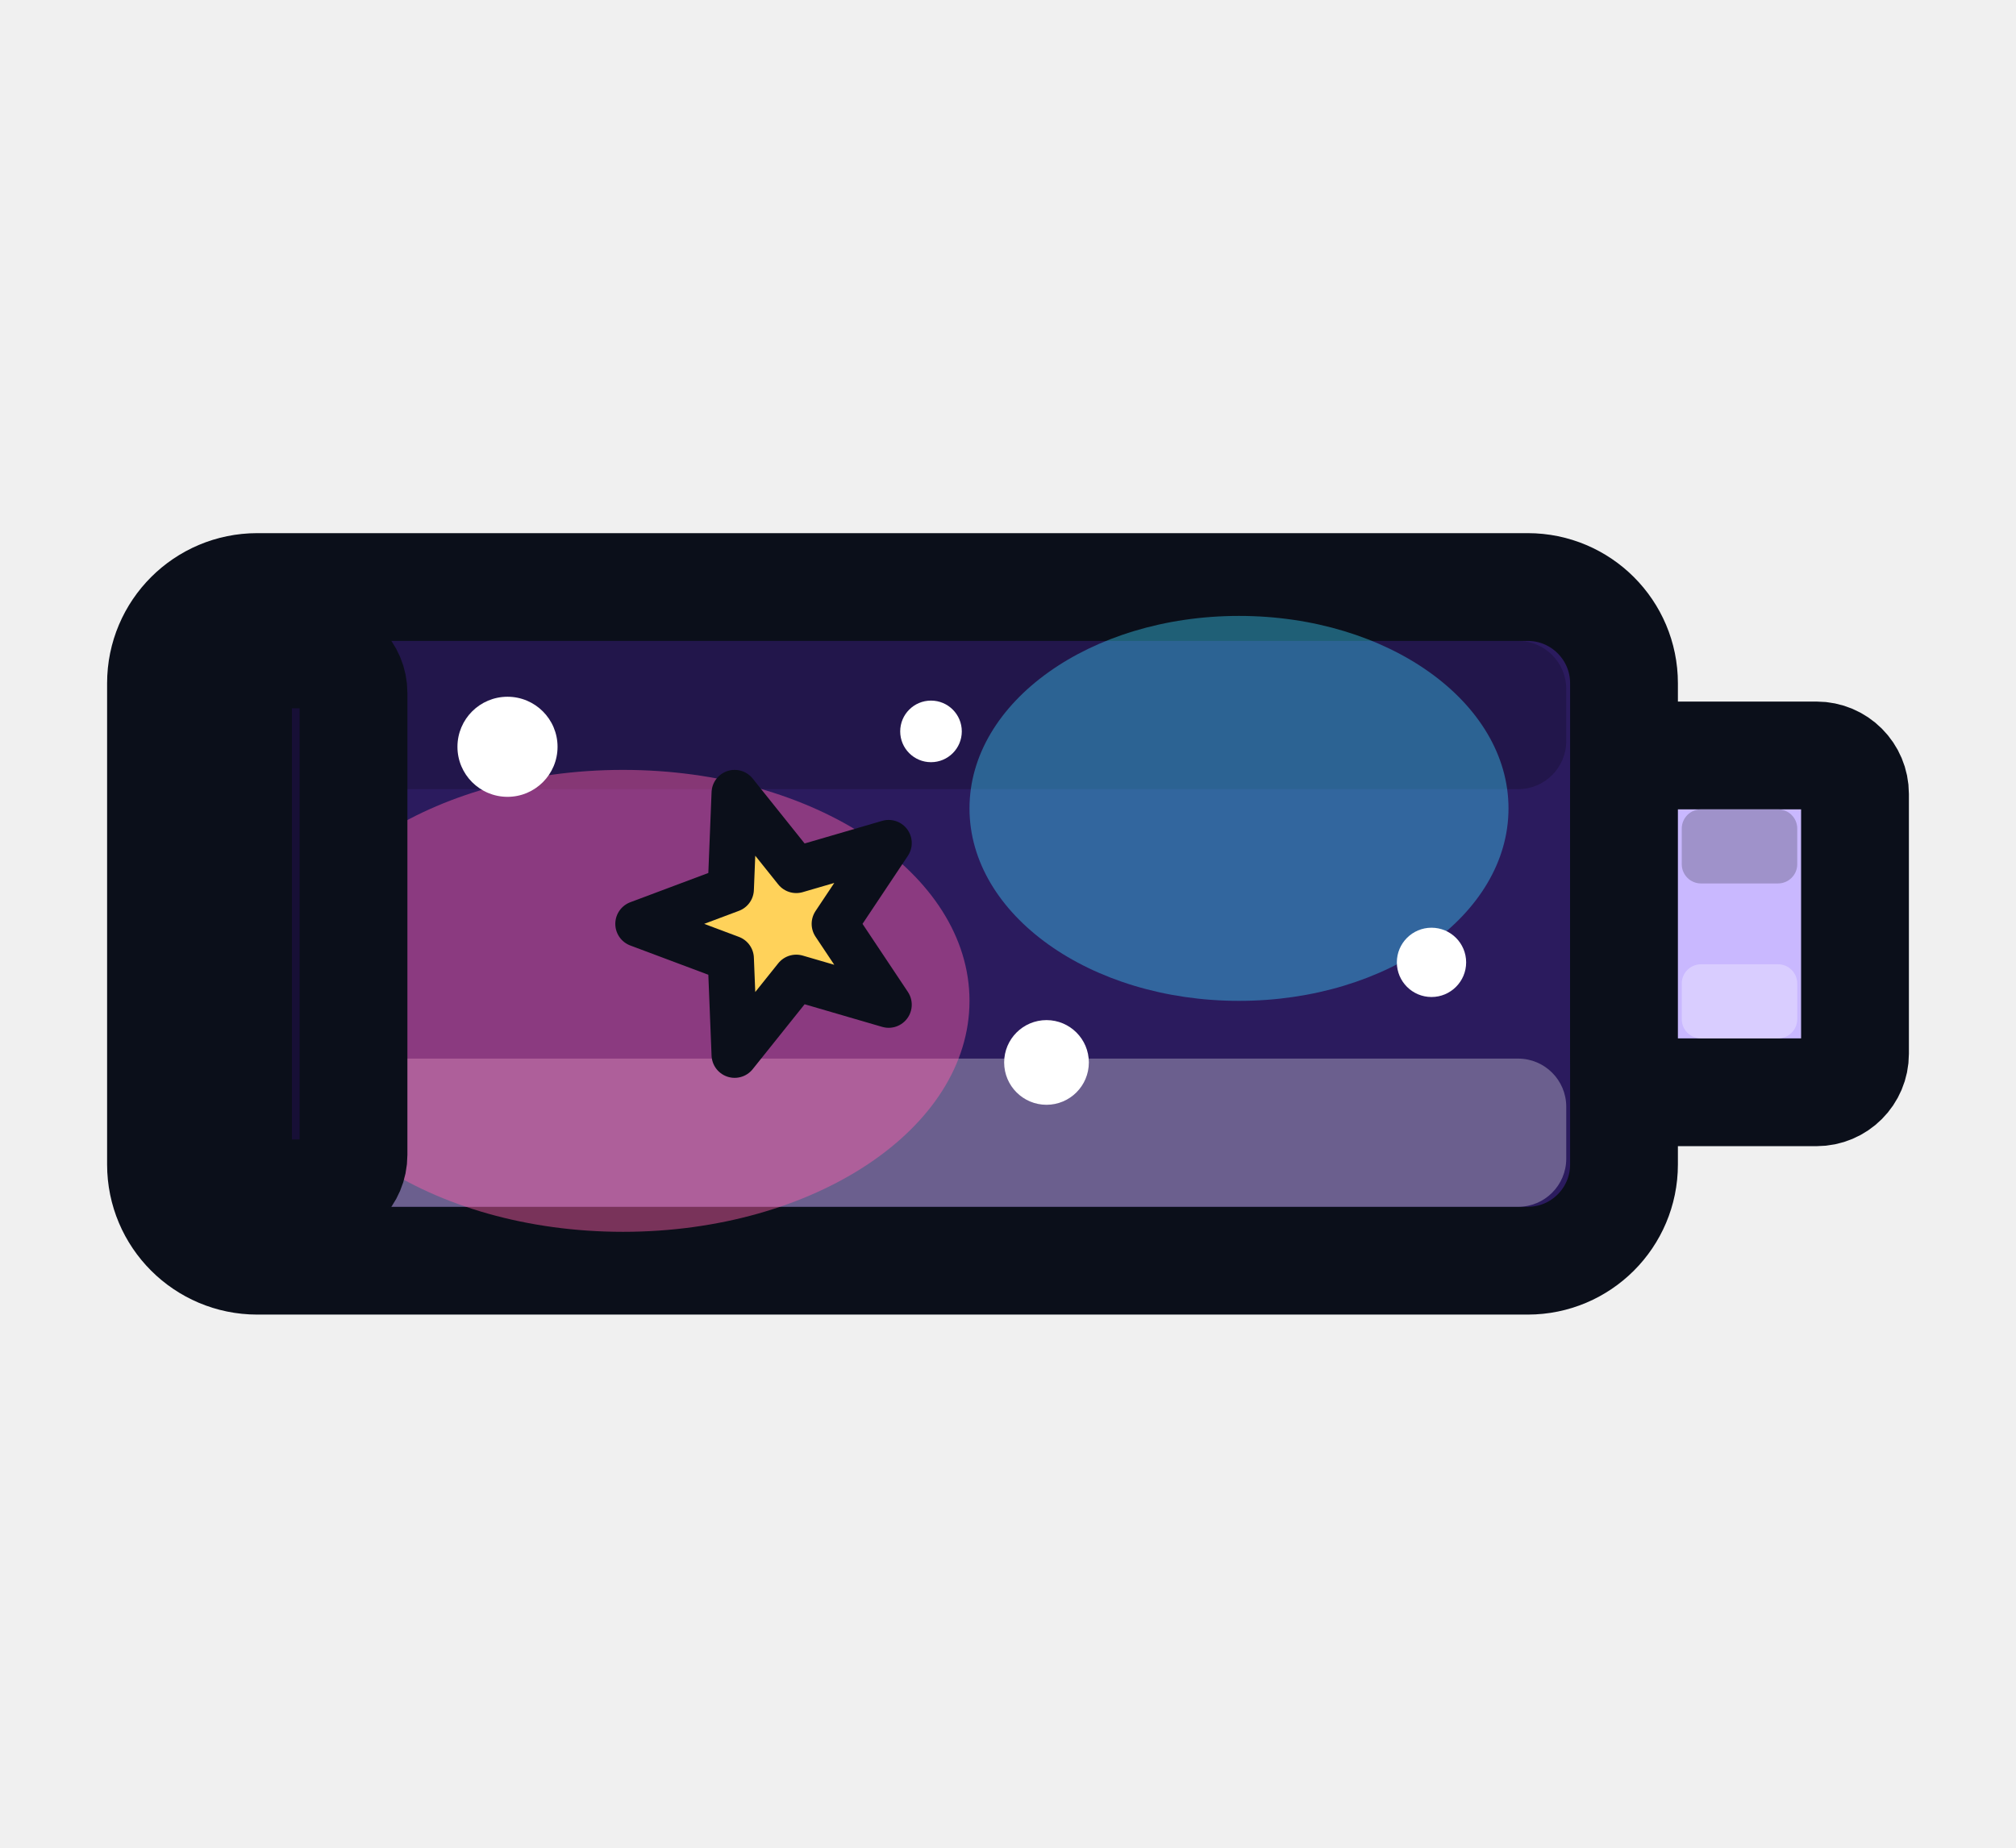
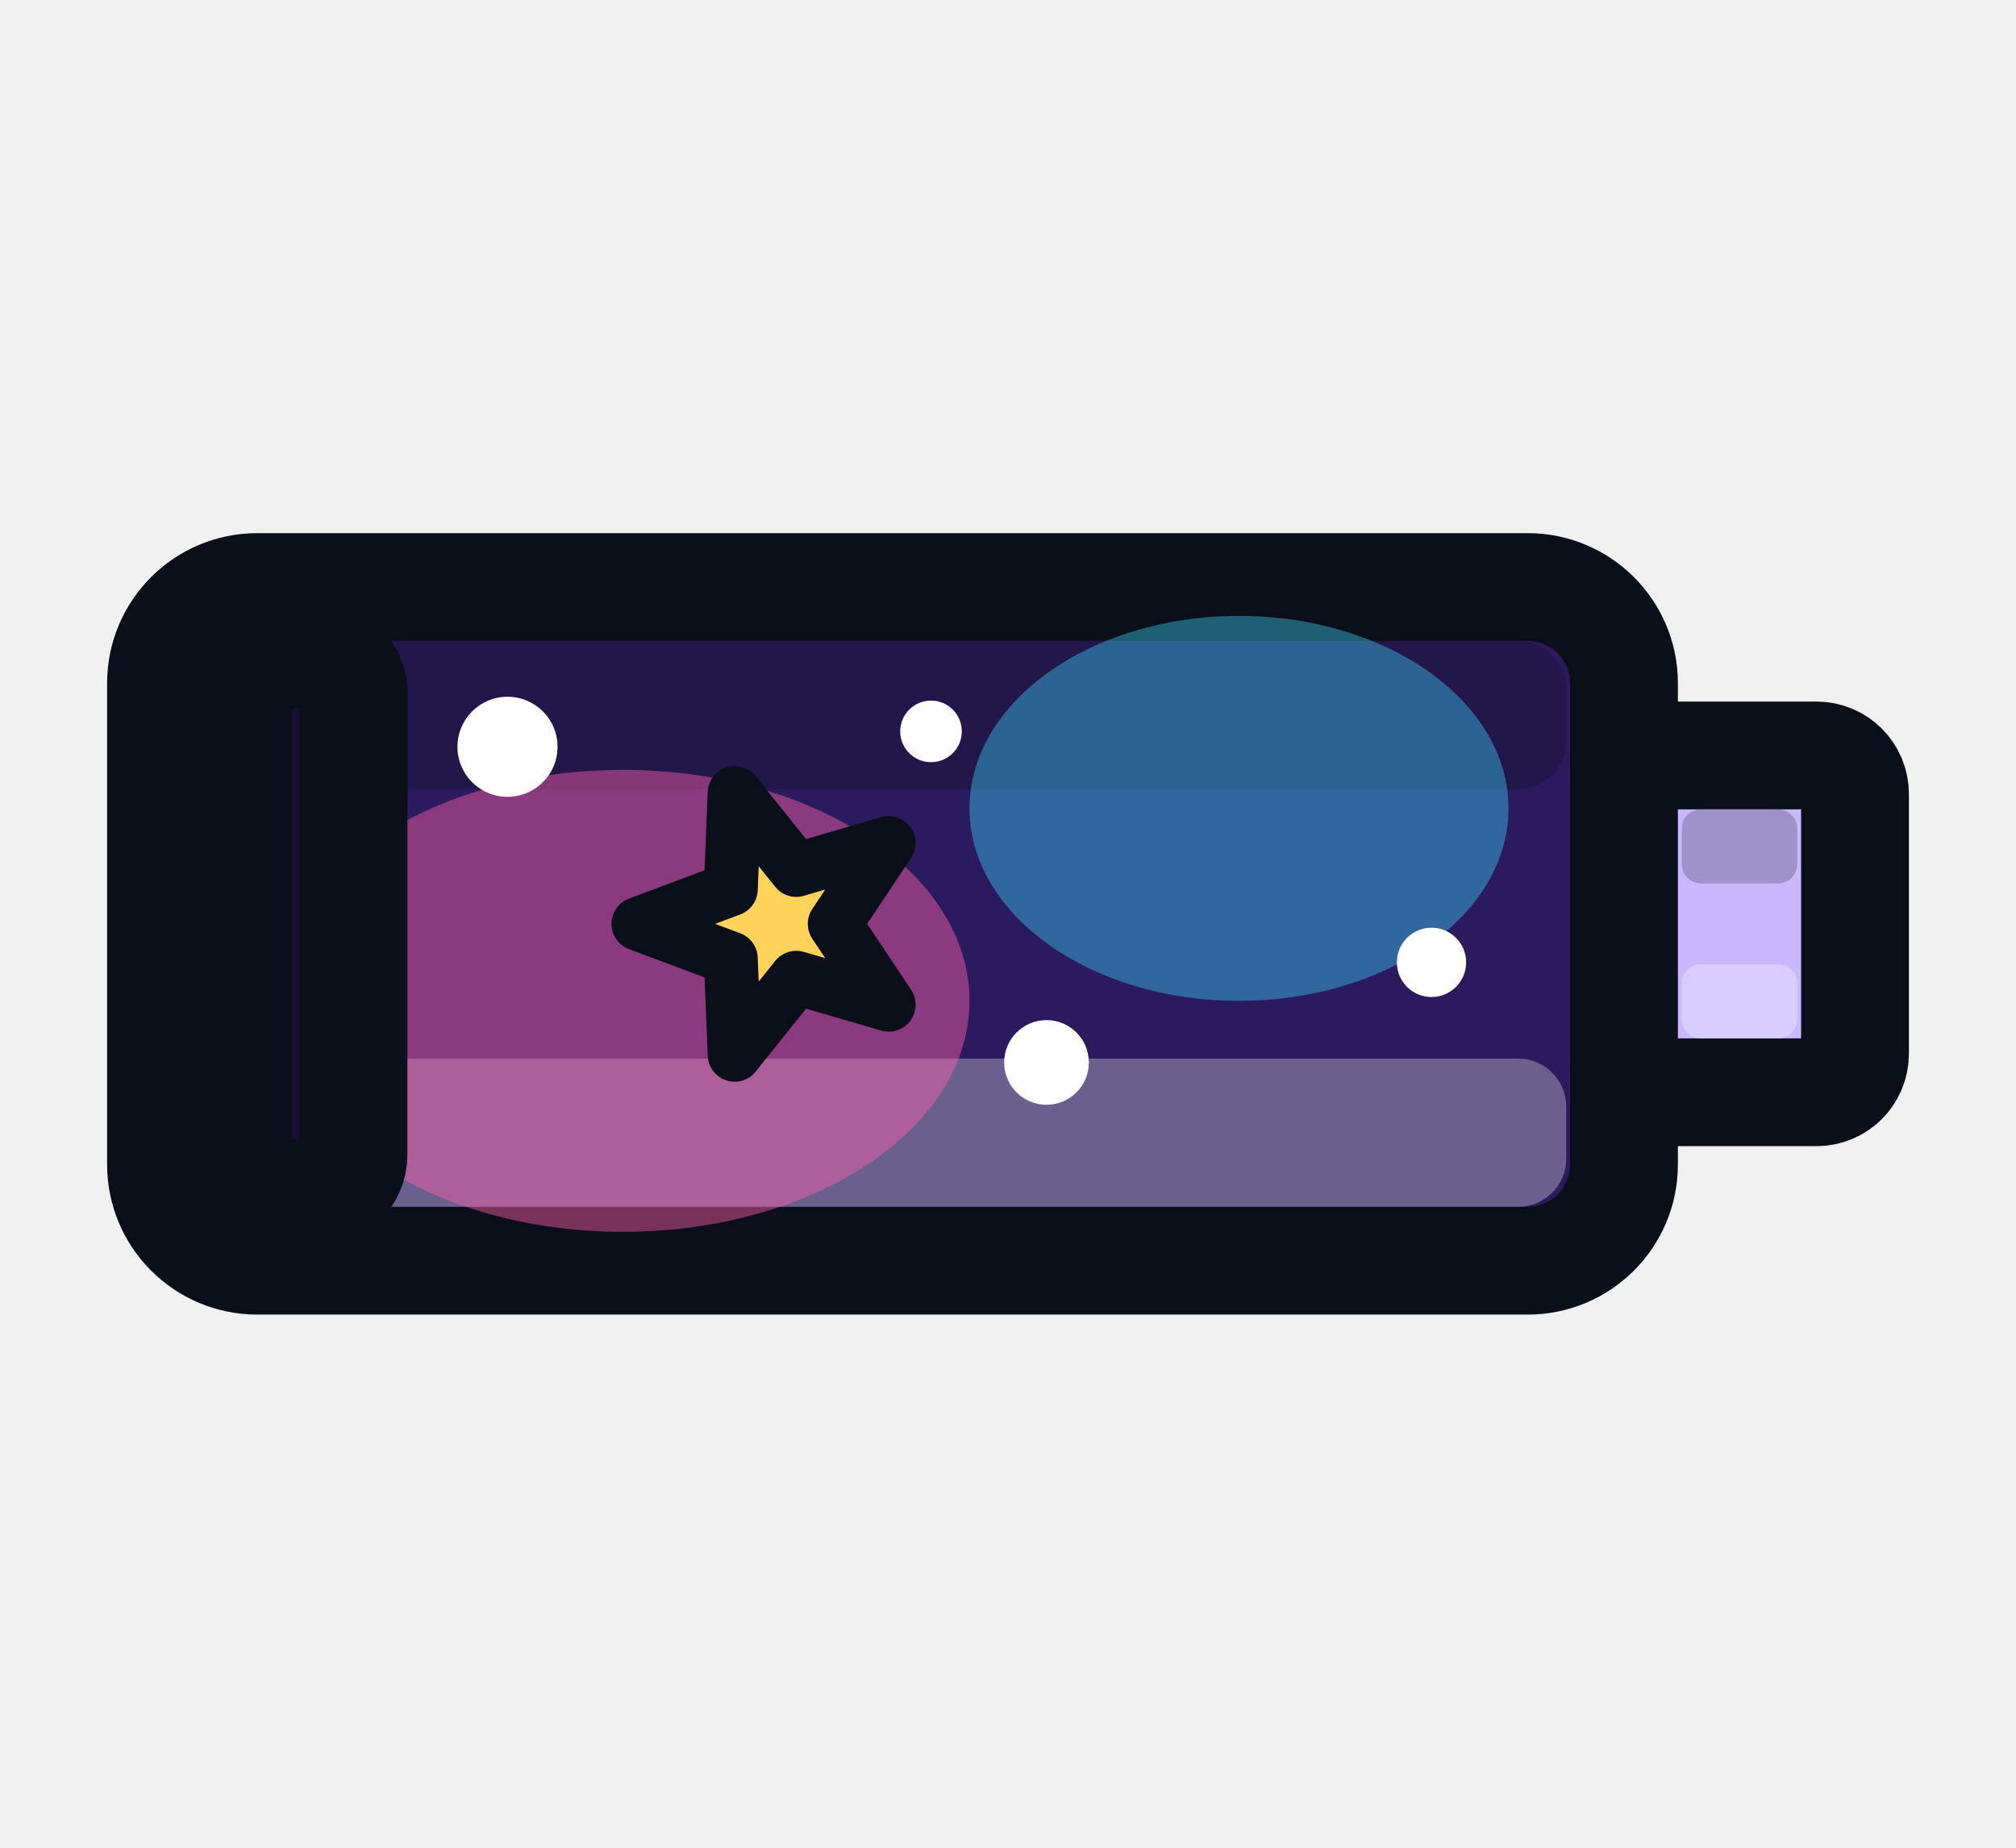
<svg xmlns="http://www.w3.org/2000/svg" viewBox="18 -24 52 48" width="60" height="55" role="img" aria-label="Pistol Galaxie">
  <g transform="rotate(-90)">
    <rect x="-8.75" y="22" width="17.5" height="38" rx="2.5" fill="#2B1B5E" stroke="#0B0F1A" stroke-width="2.8" stroke-linejoin="round" />
    <rect x="-7.35" y="23.5" width="3.85" height="35" rx="1.25" fill="#80769e" opacity=".75" />
    <rect x="3.5" y="23.5" width="3.85" height="35" rx="1.25" fill="#1c123d" opacity=".6" />
    <ellipse cx="-2" cy="34" rx="6" ry="9" fill="#FF5FA8" opacity=".45" />
    <ellipse cx="3" cy="50" rx="5" ry="7" fill="#3DD6FF" opacity=".4" />
    <g fill="#fff">
      <circle cx="-5" cy="27" r="1" />
      <circle cx="4.6" cy="31" r="1.3" />
      <circle cx="-3.6" cy="45" r="1.1" />
      <circle cx="5" cy="42" r=".8" />
      <circle cx="-1" cy="55" r=".9" />
    </g>
-     <polygon points="0.0,34.4 0.9,36.8 3.4,36.9 1.4,38.5 2.1,40.9 0.0,39.5 -2.1,40.9 -1.4,38.5 -3.4,36.9 -0.9,36.8" fill="#FFD25A" stroke="#0B0F1A" stroke-width="1.2" stroke-linejoin="round" />
+     <polygon points="0.0,34.4 0.9,36.8 3.4,36.9 1.4,38.5 2.1,40.9 0.0,39.5 -2.1,40.9 -1.4,38.5 -3.4,36.9 -0.9,36.8" fill="#FFD25A" stroke="#0B0F1A" stroke-width="1.4" stroke-linejoin="round" />
    <rect x="-7" y="24" width="14" height="3" rx="1" fill="#170F36" stroke="#0B0F1A" stroke-width="2.8" stroke-linejoin="round" />
    <rect x="-4.375" y="60" width="8.75" height="6" rx="1" fill="#C9B8FF" stroke="#0B0F1A" stroke-width="2.8" stroke-linejoin="round" />
    <rect x="-2.975" y="61.5" width="1.925" height="3" rx="0.5" fill="#dfd4ff" opacity=".75" />
    <rect x="1.05" y="61.5" width="1.925" height="3" rx="0.5" fill="#8378a6" opacity=".6" />
  </g>
</svg>
